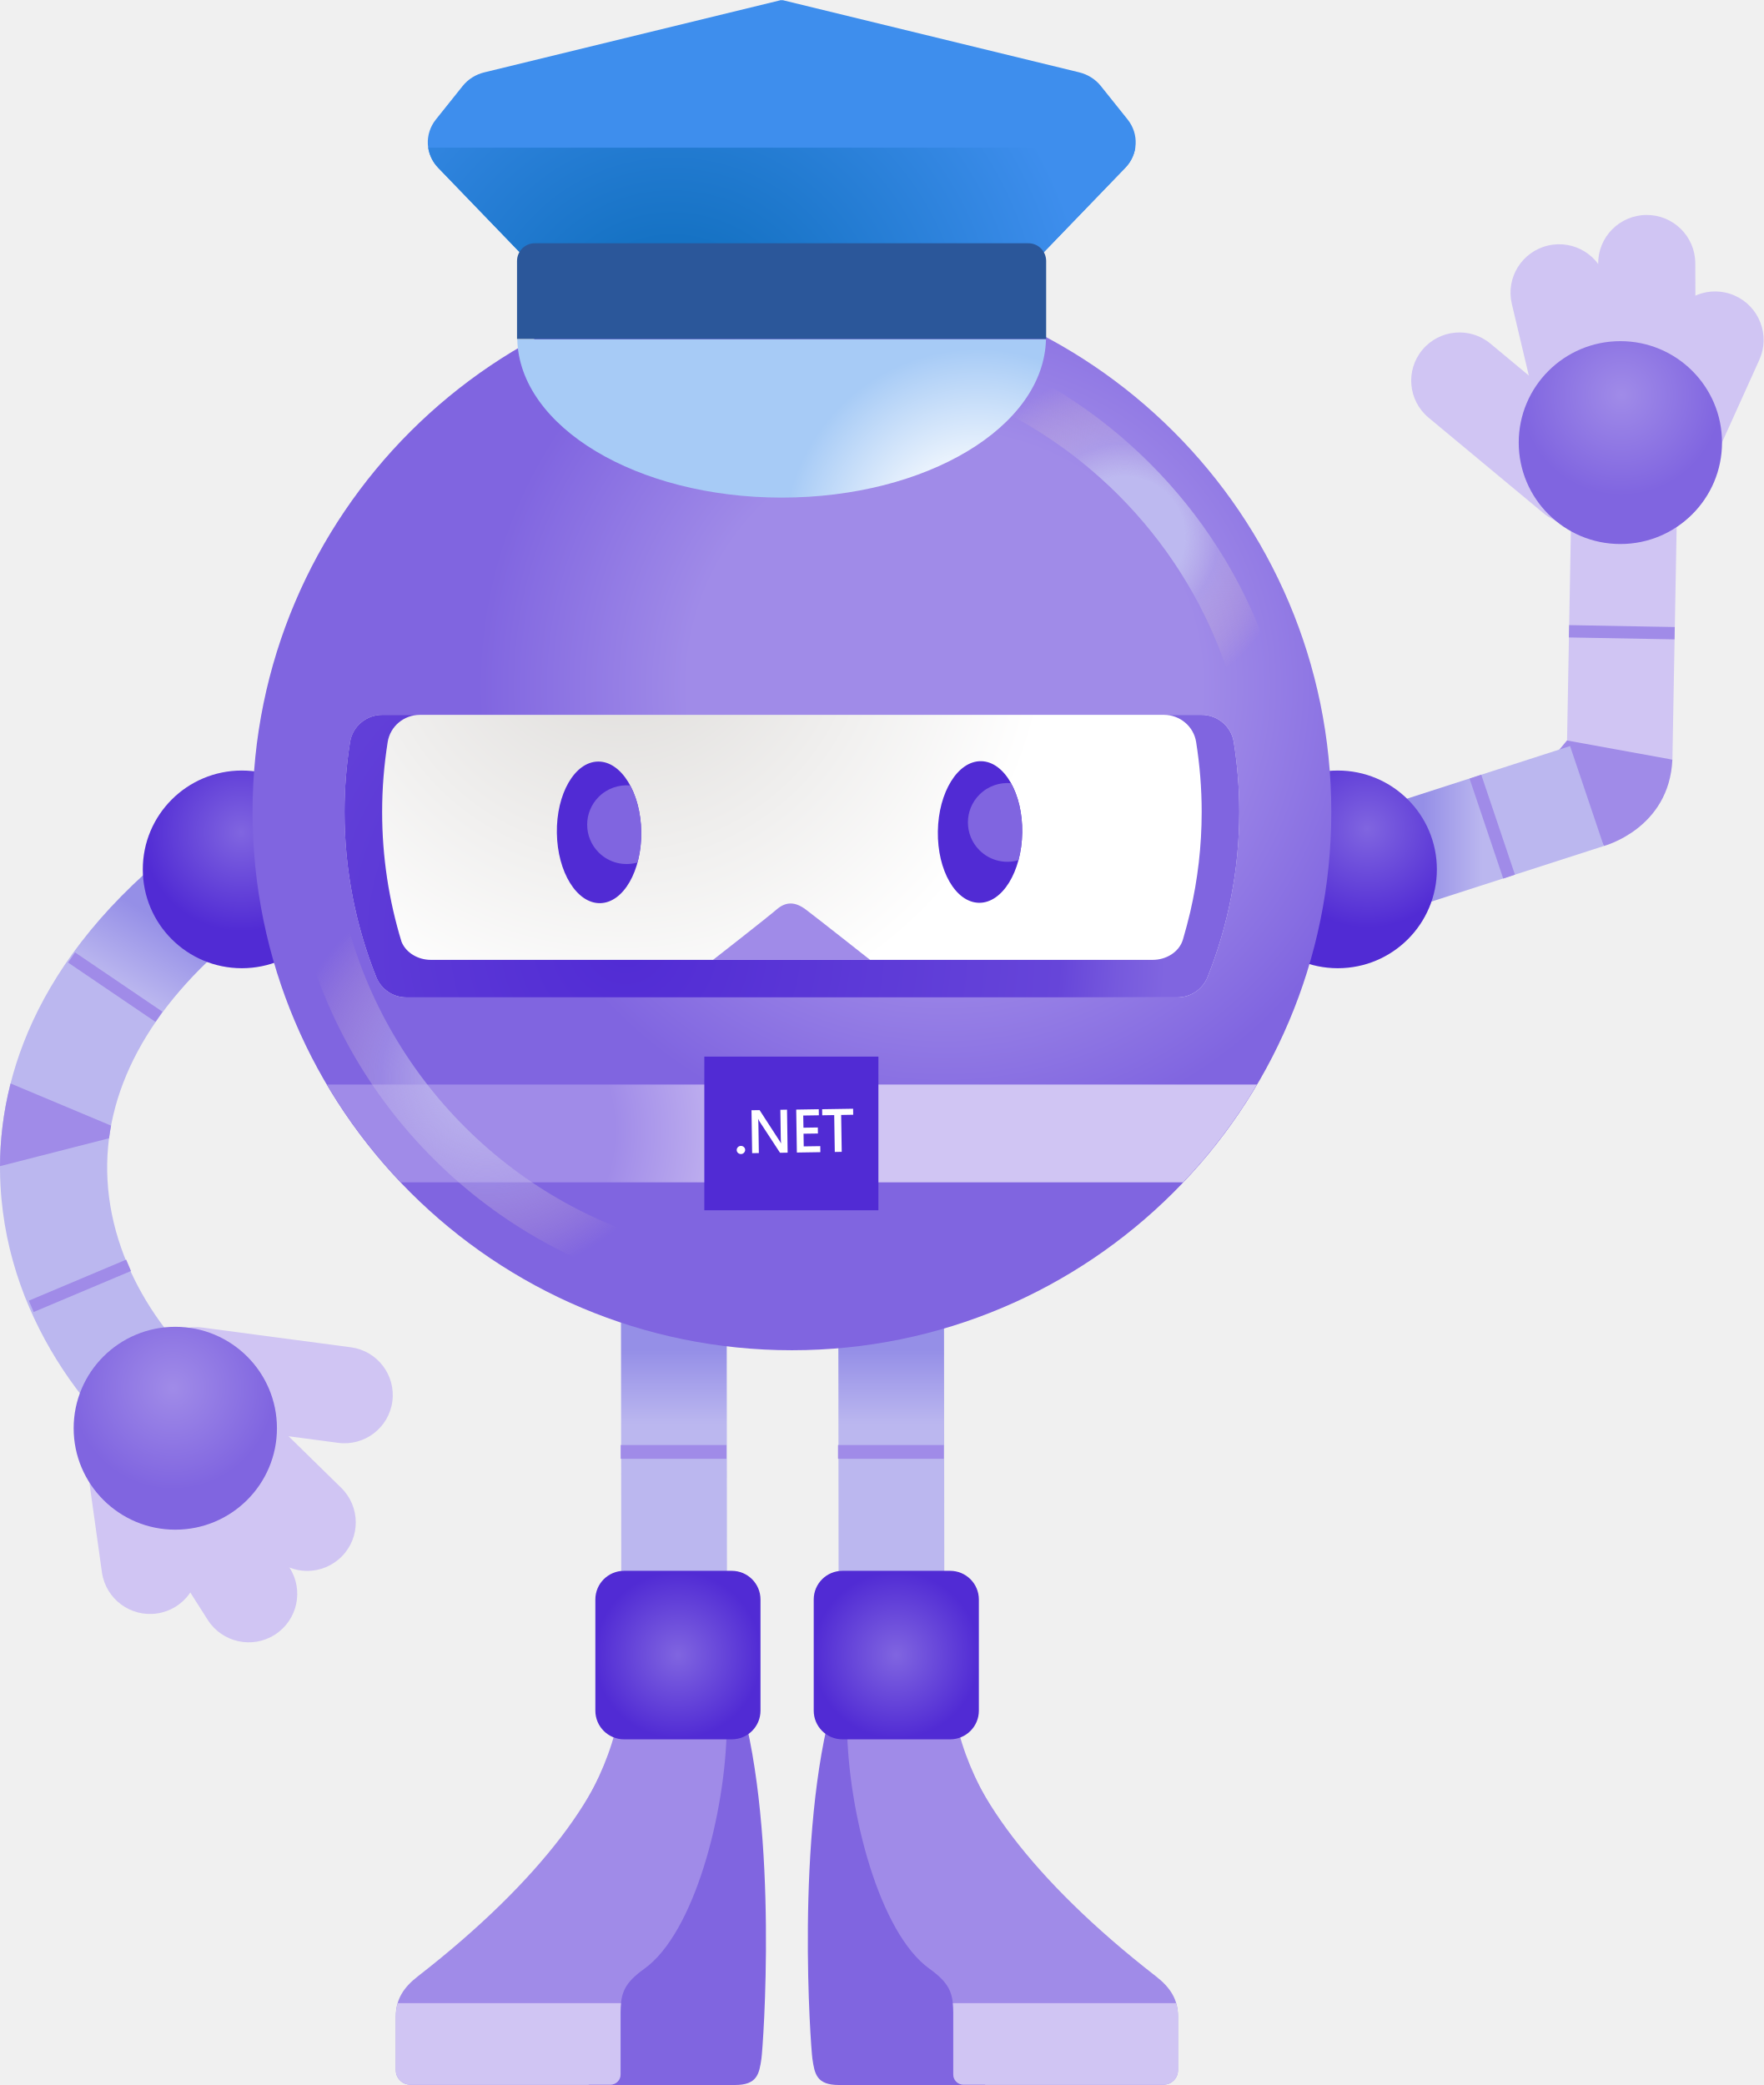
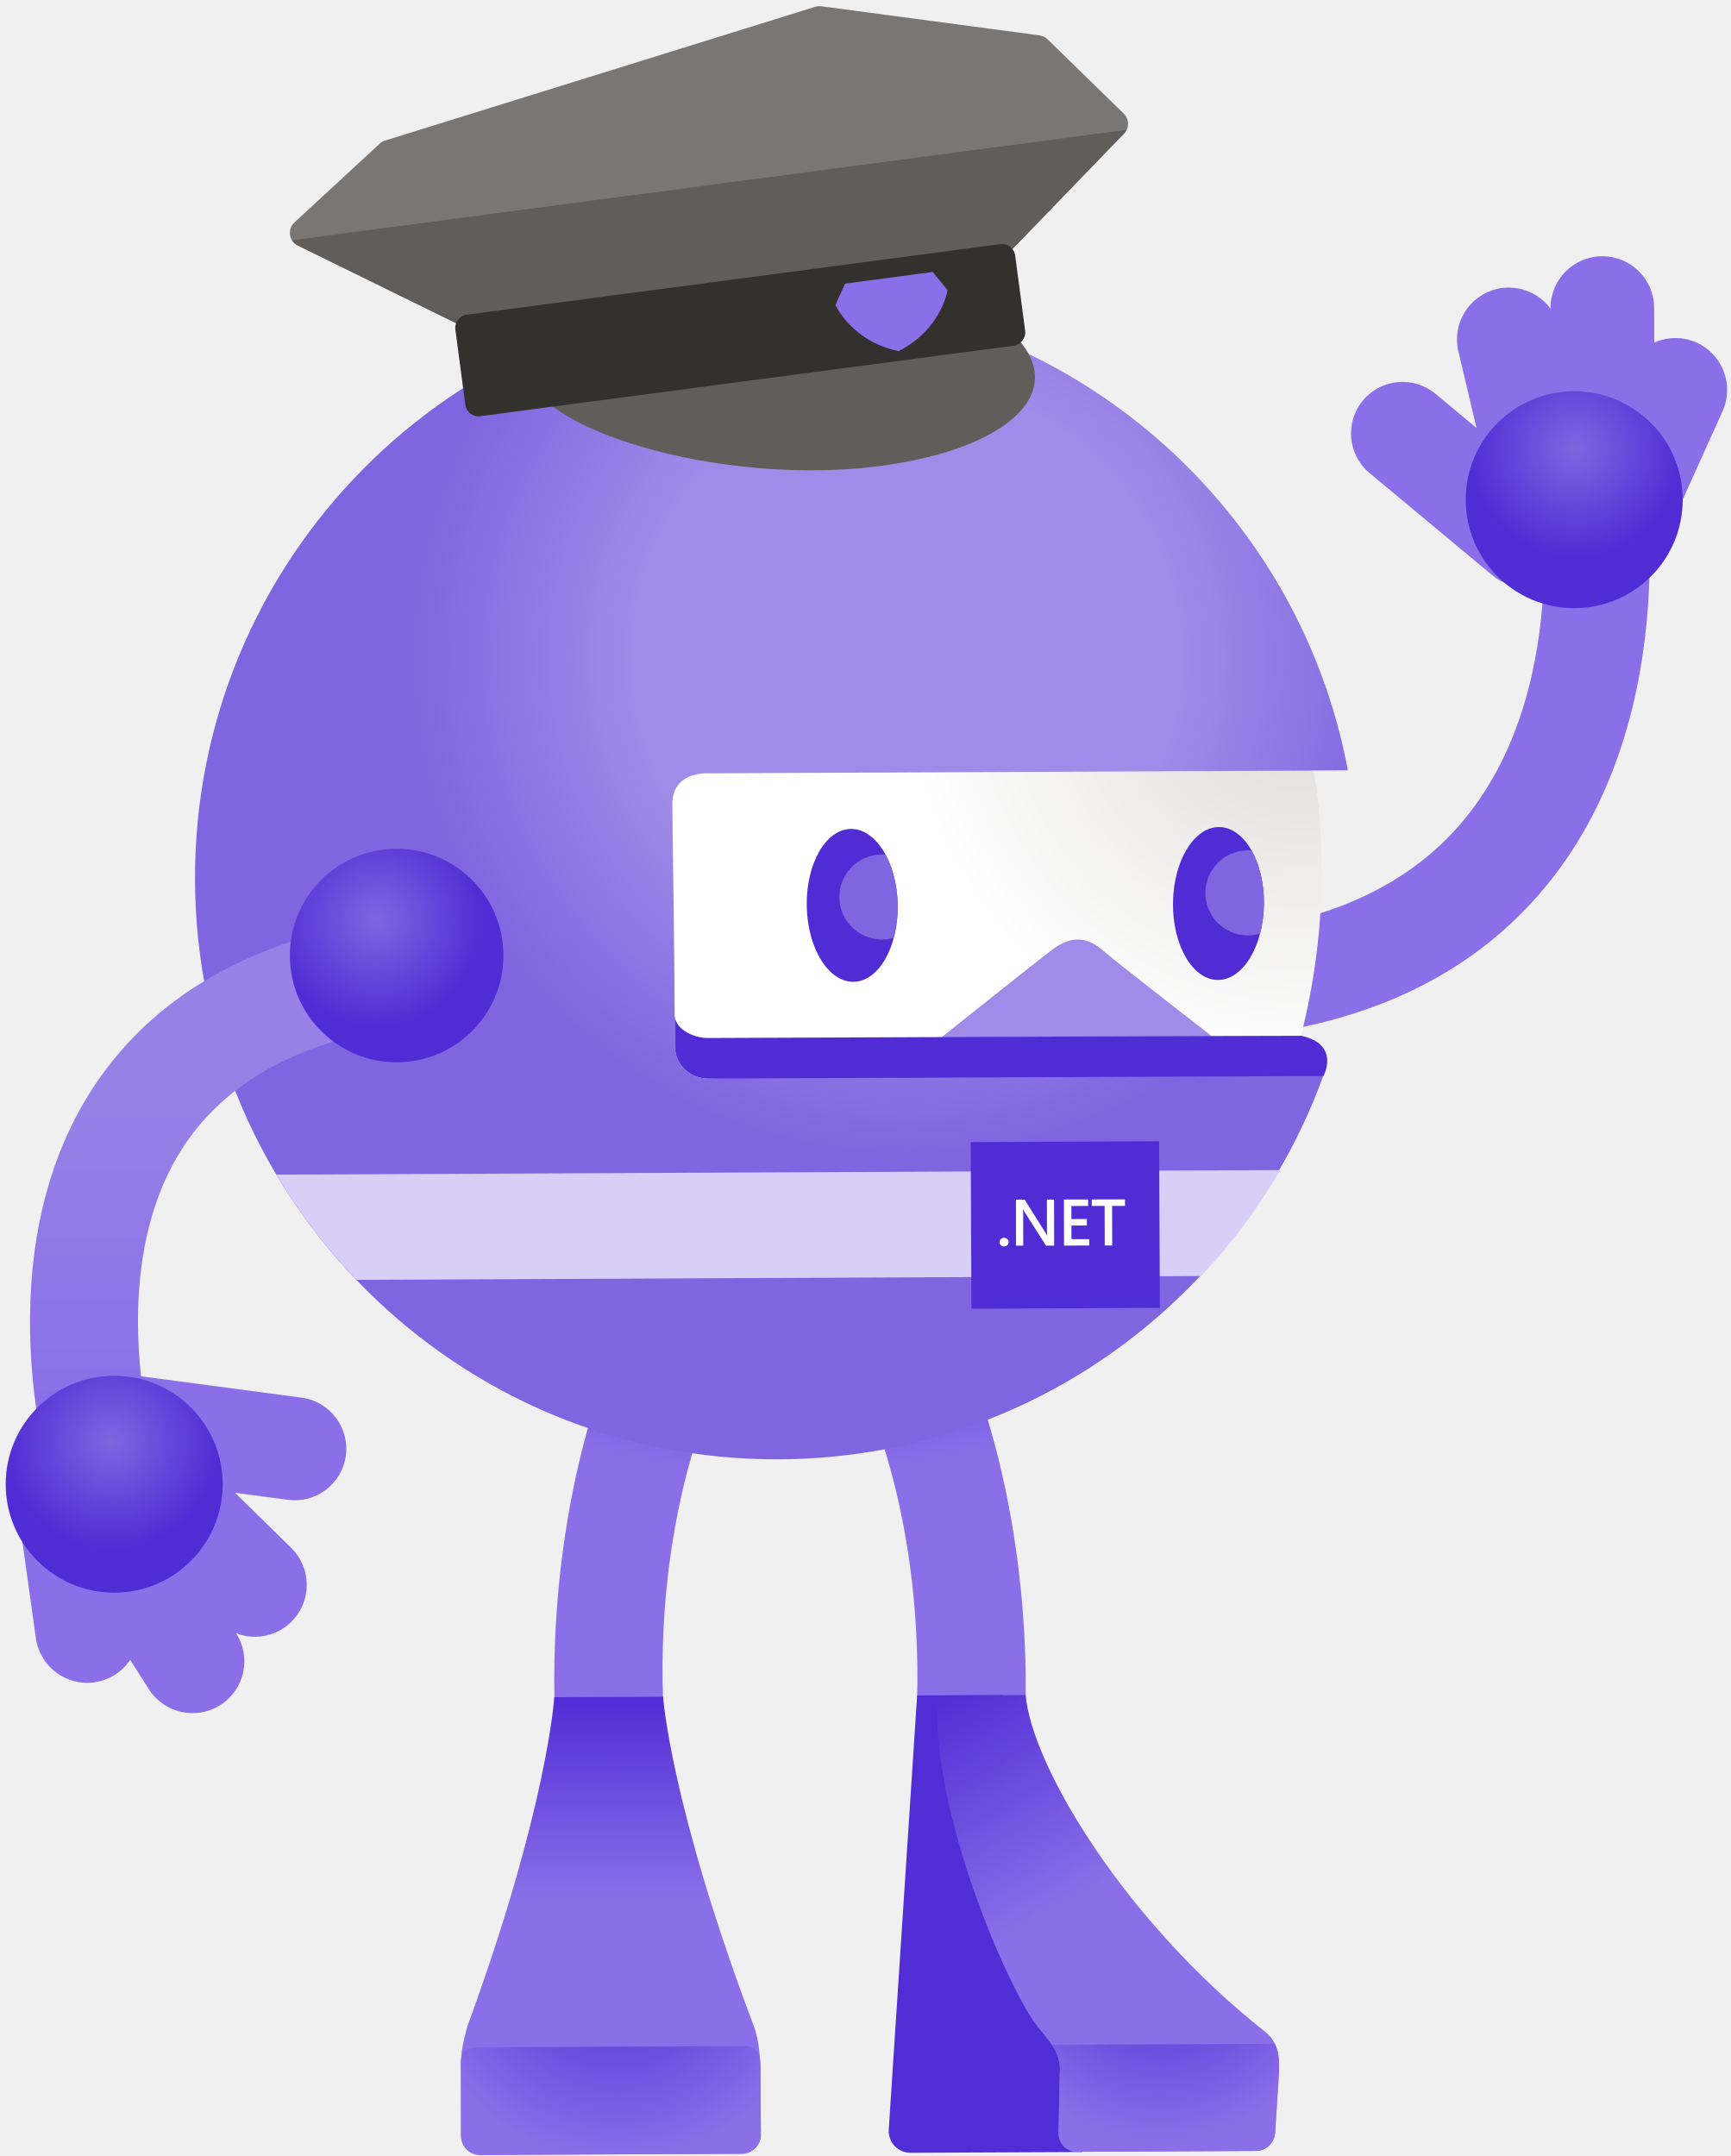
- <svg xmlns="http://www.w3.org/2000/svg" width="203" height="240" viewBox="0 0 203 240" fill="none">
-   <path d="M192.497 87.433L193.021 58.734L180.859 58.513L180.335 87.212L192.497 87.433Z" fill="#D0C5F3" />
-   <path d="M180.607 71.956L180.582 73.376L192.743 73.596L192.769 72.177L180.607 71.956Z" fill="#A08BE8" />
-   <path d="M179.48 86.29L184.598 97.384C184.598 97.384 192.143 95.401 192.494 87.44C184.73 86.025 180.363 85.235 180.363 85.235L179.48 86.29Z" fill="#A08BE8" />
-   <path d="M110.061 198.123C112.996 212.01 127.608 223.932 128.532 224.476C129.457 225.02 102.074 225.3 102.074 225.3C102.074 225.3 94.026 206.098 97.503 197.641C97.83 196.85 110.061 198.123 110.061 198.123Z" fill="#A08BE8" />
-   <path d="M103.222 223.421L127.242 223.539C127.242 223.539 132.824 227.283 134.308 229.98C135.442 232.044 135.366 236.677 135.266 238.741C135.238 239.318 134.764 239.768 134.185 239.768L111.018 239.725C110.274 239.725 109.676 239.12 109.681 238.377C109.705 235.816 109.264 230.364 108.301 228.807C106.854 226.478 103.222 223.421 103.222 223.421Z" fill="#D0C5F3" />
-   <path d="M95.937 195.743C91.508 211.181 93.32 235.655 93.505 236.952C93.761 238.746 94.002 240 96.559 240C99.741 240 113.399 240 113.399 240L106.229 196.737L95.937 195.743Z" fill="#8065E0" />
-   <path d="M110.061 198.123C111.132 205.696 118.701 216.345 133.047 227.486C134.726 228.788 135.589 230.165 135.589 232.101V238.301C135.589 239.219 134.845 239.962 133.925 239.962H110.895C110.246 239.962 109.719 239.437 109.719 238.788V231.632C109.719 229.403 109.269 228.258 106.978 226.615C101.24 222.507 97.617 208.649 97.498 198.791C97.379 188.932 110.061 198.123 110.061 198.123Z" fill="#A08BE8" />
-   <path d="M135.376 230.577C135.513 231.05 135.594 231.552 135.594 232.101V238.301C135.594 239.219 134.849 239.962 133.929 239.962H110.9C110.25 239.962 109.724 239.437 109.724 238.788V231.632C109.724 231.249 109.709 230.903 109.676 230.577H135.376Z" fill="#D0C5F3" />
-   <path d="M71.088 198.123C68.152 212.01 53.541 223.932 52.616 224.476C51.691 225.02 79.074 225.3 79.074 225.3C79.074 225.3 87.122 206.098 83.645 197.641C83.318 196.85 71.088 198.123 71.088 198.123Z" fill="#A08BE8" />
-   <path d="M77.926 223.421L53.906 223.539C53.906 223.539 48.324 227.283 46.84 229.98C45.706 232.044 45.782 236.677 45.882 238.741C45.91 239.318 46.384 239.768 46.963 239.768L70.13 239.725C70.874 239.725 71.472 239.12 71.467 238.377C71.444 235.816 71.885 230.364 72.847 228.807C74.294 226.478 77.926 223.421 77.926 223.421Z" fill="#D0C5F3" />
-   <path d="M85.211 195.743C89.64 211.181 87.829 235.655 87.644 236.952C87.388 238.746 87.146 240 84.589 240C81.407 240 67.749 240 67.749 240L74.924 196.737L85.211 195.743Z" fill="#8065E0" />
-   <path d="M71.088 198.123C70.016 205.696 62.447 216.345 48.101 227.486C46.422 228.788 45.559 230.165 45.559 232.101V238.301C45.559 239.219 46.304 239.962 47.224 239.962H70.253C70.903 239.962 71.429 239.437 71.429 238.788V231.632C71.429 229.403 71.88 228.258 74.17 226.615C79.909 222.507 83.532 208.649 83.65 198.791C83.769 188.932 71.088 198.123 71.088 198.123Z" fill="#A08BE8" />
-   <path d="M45.777 230.577C45.64 231.05 45.559 231.552 45.559 232.101V238.301C45.559 239.219 46.304 239.962 47.224 239.962H70.253C70.903 239.962 71.429 239.437 71.429 238.788V231.632C71.429 231.249 71.443 230.903 71.477 230.577H45.777Z" fill="#D0C5F3" />
-   <path d="M96.489 147.448L96.522 181.26L108.691 181.251L108.653 147.434L96.489 147.448Z" fill="url(#paint0_linear)" />
-   <path d="M108.628 166.333H96.455V167.918H108.628V166.333Z" fill="#A08BE8" />
-   <path d="M71.473 147.448L71.511 181.26L83.675 181.251L83.642 147.434L71.473 147.448Z" fill="url(#paint1_linear)" />
-   <path d="M83.617 166.333H71.443V167.918H83.617V166.333Z" fill="#A08BE8" />
-   <path d="M20.305 170.829C11.503 165.121 0.918 152.692 0.055 136.454C-0.471 126.595 2.521 111.9 19.779 97.895L27.561 107.441C17.09 115.942 11.835 125.748 12.371 135.796C12.95 146.677 20.154 156.048 27.03 160.511L20.305 170.829Z" fill="url(#paint2_linear)" />
-   <path d="M8.639 109.628L7.839 110.802L17.898 117.629L18.698 116.455L8.639 109.628Z" fill="#A08BE8" />
-   <path d="M161.203 104.928L184.598 97.384L180.718 85.878L157.329 93.422L161.203 104.928Z" fill="url(#paint3_linear)" />
-   <path d="M170.496 89.174L169.148 89.627L173.026 101.133L174.374 100.68L170.496 89.174Z" fill="#A08BE8" />
-   <path d="M153.985 111.45C160.282 111.45 165.386 106.356 165.386 100.072C165.386 93.788 160.282 88.694 153.985 88.694C147.689 88.694 142.584 93.788 142.584 100.072C142.584 106.356 147.689 111.45 153.985 111.45Z" fill="url(#paint4_radial)" />
-   <path d="M27.836 111.45C34.133 111.45 39.237 106.356 39.237 100.072C39.237 93.788 34.133 88.694 27.836 88.694C21.54 88.694 16.436 93.788 16.436 100.072C16.436 106.356 21.54 111.45 27.836 111.45Z" fill="url(#paint5_radial)" />
-   <path d="M91.153 155.423C125.44 155.423 153.236 127.684 153.236 93.465C153.236 59.246 125.44 31.507 91.153 31.507C56.865 31.507 29.069 59.246 29.069 93.465C29.069 127.684 56.865 155.423 91.153 155.423Z" fill="url(#paint6_radial)" />
-   <path d="M142.641 93.465C142.641 100.176 141.342 106.58 138.994 112.453C138.425 113.878 137.045 114.81 135.509 114.81H46.792C45.255 114.81 43.875 113.878 43.306 112.453C40.959 106.58 39.659 100.176 39.659 93.465C39.659 90.72 39.882 88.032 40.299 85.405C40.589 83.602 42.168 82.286 43.998 82.286H138.307C140.137 82.286 141.716 83.602 142.006 85.405C142.418 88.032 142.641 90.72 142.641 93.465Z" fill="url(#paint7_radial)" />
-   <path d="M37.62 124.839H144.681C142.276 128.914 139.421 132.686 136.177 136.094H46.123C42.884 132.686 40.025 128.914 37.62 124.839Z" fill="url(#paint8_radial)" />
-   <path d="M81.069 139.312L101.106 139.312L101.106 121.625L81.069 121.625L81.069 139.312Z" fill="#512BD4" />
-   <path d="M85.288 132.839C85.153 132.839 85.041 132.797 84.942 132.708C84.849 132.619 84.797 132.511 84.797 132.38C84.797 132.254 84.84 132.141 84.933 132.048C85.027 131.954 85.139 131.907 85.275 131.903C85.41 131.903 85.527 131.945 85.621 132.034C85.719 132.123 85.77 132.235 85.77 132.361C85.77 132.488 85.724 132.595 85.63 132.689C85.541 132.792 85.424 132.839 85.288 132.839Z" fill="white" />
-   <path d="M90.658 132.68L89.783 132.694L87.426 129.094C87.365 129.005 87.318 128.907 87.276 128.809H87.257C87.276 128.916 87.29 129.141 87.295 129.487L87.346 132.726L86.574 132.74L86.499 127.798L87.43 127.784L89.709 131.299C89.807 131.444 89.868 131.547 89.896 131.598H89.91C89.886 131.467 89.872 131.247 89.868 130.934L89.821 127.746L90.588 127.732L90.658 132.68Z" fill="white" />
-   <path d="M94.425 132.623L91.721 132.666L91.646 127.723L94.242 127.681L94.252 128.378L92.455 128.406L92.479 129.806L94.135 129.782L94.144 130.475L92.488 130.498L92.511 131.959L94.415 131.931L94.425 132.623Z" fill="white" />
-   <path d="M98.204 128.317L96.819 128.341L96.885 132.586L96.085 132.6L96.019 128.355L94.639 128.378L94.63 127.681L98.195 127.625L98.204 128.317Z" fill="white" />
-   <path d="M40.294 85.405C40.584 83.602 42.163 82.286 43.994 82.286H48.324C46.493 82.286 44.914 83.602 44.624 85.405C44.207 88.032 43.984 90.72 43.984 93.465C43.984 98.666 44.771 103.679 46.218 108.407C46.749 109.708 48.157 110.489 49.594 110.489H132.677C134.214 110.489 135.731 109.604 136.163 108.132C136.471 107.086 136.751 106.017 137.002 104.961C137.856 101.265 138.316 97.417 138.316 93.465C138.316 90.72 138.093 88.032 137.676 85.405C137.386 83.602 135.807 82.286 133.977 82.286H138.306C140.137 82.286 141.716 83.602 142.006 85.405C142.423 88.032 142.646 90.72 142.646 93.465C142.646 100.176 141.346 106.58 138.999 112.453C138.43 113.878 137.05 114.81 135.513 114.81H131.183H51.117H46.792H46.787C45.25 114.81 43.87 113.878 43.301 112.453C40.954 106.58 39.654 100.176 39.654 93.465C39.654 90.72 39.877 88.032 40.294 85.405Z" fill="url(#paint9_radial)" />
-   <path d="M100.149 110.489C100.149 110.489 93.96 105.6 92.751 104.696C91.541 103.792 90.484 103.74 89.379 104.696C88.269 105.652 82.071 110.489 82.071 110.489H100.149Z" fill="#A08BE8" />
-   <path d="M164.433 48.077L177.669 59.081C180.026 61.04 183.531 60.723 185.499 58.371C187.462 56.019 187.144 52.521 184.787 50.557L171.551 39.553C169.194 37.593 165.69 37.91 163.721 40.263C161.753 42.62 162.076 46.117 164.433 48.077Z" fill="#D0C5F3" />
-   <path d="M197.758 51.925L202.519 41.384C203.766 38.568 202.491 35.274 199.669 34.025C196.847 32.78 193.547 34.053 192.295 36.869L187.415 47.679L197.758 51.925Z" fill="#D0C5F3" />
-   <path d="M195.188 46.226L195.131 30.281C195.107 27.2 192.589 24.72 189.501 24.744C186.414 24.767 183.929 27.28 183.953 30.361L183.958 42.217L195.188 46.226Z" fill="#D0C5F3" />
-   <path d="M188.581 47.949L184.896 32.42C184.19 29.42 181.183 27.56 178.176 28.265C175.17 28.97 173.306 31.971 174.012 34.971L177.764 50.784L188.581 47.949Z" fill="#D0C5F3" />
-   <path d="M186.509 62.621C192.97 62.621 198.208 57.393 198.208 50.945C198.208 44.496 192.97 39.269 186.509 39.269C180.047 39.269 174.809 44.496 174.809 50.945C174.809 57.393 180.047 62.621 186.509 62.621Z" fill="url(#paint10_radial)" />
-   <path d="M109.363 180.815H96.967C95.141 180.815 93.661 182.292 93.661 184.114V196.912C93.661 198.734 95.141 200.211 96.967 200.211H109.363C111.189 200.211 112.669 198.734 112.669 196.912V184.114C112.669 182.292 111.189 180.815 109.363 180.815Z" fill="url(#paint11_radial)" />
-   <path d="M40.385 155.083L23.307 152.816C20.263 152.413 17.469 154.543 17.062 157.582C16.659 160.62 18.793 163.408 21.837 163.815L38.915 166.082C41.959 166.484 44.753 164.354 45.16 161.316C45.564 158.277 43.425 155.485 40.385 155.083Z" fill="#D0C5F3" />
-   <path d="M10.133 169.565L11.736 181.014C12.186 184.062 15.022 186.168 18.076 185.723C21.131 185.274 23.241 182.443 22.795 179.395L21.149 167.653L10.133 169.565Z" fill="#D0C5F3" />
-   <path d="M15.354 173.015L23.919 186.476C25.583 189.069 29.041 189.827 31.64 188.165C34.238 186.504 34.997 183.054 33.333 180.46L26.997 170.431L15.354 173.015Z" fill="#D0C5F3" />
-   <path d="M20.025 168.041L31.436 179.22C33.636 181.383 37.174 181.355 39.341 179.159C41.509 176.963 41.48 173.432 39.284 171.269L27.666 159.886L20.025 168.041Z" fill="#D0C5F3" />
-   <path d="M20.177 176.078C26.639 176.078 31.877 170.85 31.877 164.402C31.877 157.953 26.639 152.726 20.177 152.726C13.716 152.726 8.478 157.953 8.478 164.402C8.478 170.85 13.716 176.078 20.177 176.078Z" fill="url(#paint12_radial)" />
-   <path d="M14.525 144.994L3.319 149.716L3.872 151.024L15.078 146.302L14.525 144.994Z" fill="#A08BE8" />
-   <path d="M0.003 134.234L12.551 131.025C12.613 130.538 12.694 130.05 12.784 129.568L1.217 124.716C0.344 128.143 0.012 131.352 0.003 134.234Z" fill="#A08BE8" />
-   <path d="M84.229 180.815H71.832C70.006 180.815 68.526 182.292 68.526 184.114V196.912C68.526 198.734 70.006 200.211 71.832 200.211H84.229C86.054 200.211 87.534 198.734 87.534 196.912V184.114C87.534 182.292 86.054 180.815 84.229 180.815Z" fill="url(#paint13_radial)" />
-   <path d="M69.074 103.96C71.755 103.92 73.875 100.239 73.808 95.738C73.741 91.237 71.512 87.621 68.83 87.661C66.149 87.701 64.029 91.382 64.096 95.883C64.163 100.383 66.392 103.999 69.074 103.96Z" fill="#512BD4" />
-   <path d="M117.66 95.841C117.728 91.34 115.608 87.659 112.926 87.619C110.245 87.579 108.016 91.195 107.949 95.696C107.882 100.197 110.001 103.878 112.683 103.918C115.365 103.957 117.593 100.341 117.66 95.841Z" fill="#512BD4" />
-   <path d="M68.915 91.723C67.141 93.493 67.141 96.362 68.915 98.132C70.124 99.339 71.841 99.717 73.373 99.282C73.667 98.203 73.828 97.001 73.809 95.727C73.781 93.683 73.302 91.828 72.538 90.412C71.244 90.299 69.906 90.734 68.915 91.723Z" fill="#8065E0" />
-   <path d="M112.74 91.463C110.966 93.233 110.966 96.101 112.74 97.871C113.954 99.083 115.685 99.466 117.226 99.017C117.487 98.046 117.639 96.972 117.658 95.846C117.691 93.64 117.198 91.633 116.368 90.152C115.073 90.034 113.736 90.469 112.74 91.463Z" fill="#8065E0" />
-   <path d="M144.695 82.286C143.552 82.286 142.508 81.524 142.205 80.369C138.231 65.257 127.541 52.862 113.646 46.463C109.895 44.735 111.63 39.884 115.737 41.768C131.041 48.796 142.812 62.431 147.189 79.063C147.549 80.435 146.729 81.841 145.354 82.201C145.131 82.258 144.908 82.286 144.695 82.286Z" fill="url(#paint14_radial)" />
-   <path d="M61.697 30.996L50.439 19.32C48.945 17.772 48.836 15.429 50.168 13.758L53.251 9.901C53.872 9.125 54.749 8.571 55.745 8.33L89.948 0C89.948 0 89.957 0.033 89.981 0.095C90 0.033 90.014 0 90.014 0L124.212 8.325C125.208 8.567 126.085 9.12 126.706 9.896L129.789 13.749C131.126 15.42 131.013 17.767 129.519 19.31L118.402 30.835C117.544 31.724 116.335 32.231 115.064 32.236L65.064 32.397C63.784 32.401 62.565 31.89 61.697 30.996Z" fill="#3E8EED" />
-   <path d="M120.394 39.051C120.162 49.142 106.632 57.277 89.967 57.277C73.302 57.277 59.772 49.142 59.54 39.051H120.394Z" fill="url(#paint15_radial)" />
-   <path d="M36.724 99.902C37.862 99.996 38.834 100.848 39.043 102.022C42.453 121.569 57.026 137.656 76.162 142.999C77.532 143.383 78.329 144.798 77.945 146.166C77.561 147.534 76.143 148.329 74.772 147.945C53.735 142.072 37.72 124.39 33.968 102.902C33.726 101.506 34.661 100.176 36.064 99.93C36.287 99.892 36.51 99.883 36.724 99.902Z" fill="url(#paint16_radial)" />
-   <path d="M49.291 17.005C49.419 17.848 49.803 18.657 50.443 19.32L61.702 30.996C62.57 31.895 63.789 32.401 65.069 32.397L115.069 32.24C116.34 32.236 117.549 31.729 118.407 30.84L129.524 19.315C130.164 18.652 130.548 17.843 130.676 17H49.291V17.005Z" fill="url(#paint17_radial)" />
-   <path d="M61.56 28H118.365C119.498 28 120.414 28.913 120.414 30.044V39.023H59.511V30.044C59.511 28.918 60.426 28 61.56 28Z" fill="#2B579A" />
+ <svg xmlns="http://www.w3.org/2000/svg" width="187" height="233" viewBox="0 0 187 233" fill="none">
+   <path d="M126.894 112.478L126.704 101.074C141.068 100.831 151.722 96.569 158.36 88.401C170.391 73.599 166.167 50.596 166.119 50.363L177.319 48.22C177.538 49.375 182.551 76.716 167.207 95.59C158.346 106.495 144.779 112.178 126.894 112.478Z" fill="#8A6FE8" />
+   <path d="M147.991 51.119L161.254 62.166C163.615 64.134 167.127 63.815 169.099 61.454C171.066 59.092 170.748 55.581 168.386 53.609L155.124 42.561C152.762 40.594 149.251 40.912 147.279 43.274C145.312 45.64 145.63 49.151 147.991 51.119Z" fill="#8A6FE8" />
+   <path d="M181.387 54.982L186.157 44.4C187.407 41.572 186.129 38.265 183.302 37.011C180.474 35.761 177.167 37.039 175.913 39.867L171.023 50.719L181.387 54.982Z" fill="#8A6FE8" />
+   <path d="M178.806 49.261L178.749 33.252C178.726 30.159 176.202 27.669 173.109 27.693C170.016 27.716 167.526 30.24 167.55 33.333L167.554 45.236L178.806 49.261Z" fill="#8A6FE8" />
+   <path d="M172.187 50.99L168.495 35.4C167.787 32.387 164.775 30.52 161.762 31.228C158.749 31.936 156.882 34.949 157.59 37.961L161.349 53.837L172.187 50.99Z" fill="#8A6FE8" />
+   <path d="M170.111 65.726C176.585 65.726 181.833 60.477 181.833 54.003C181.833 47.529 176.585 42.281 170.111 42.281C163.637 42.281 158.388 47.529 158.388 54.003C158.388 60.477 163.637 65.726 170.111 65.726Z" fill="url(#paint0_radial)" />
+   <path d="M110.838 183.25C110.947 173.371 109.541 153.319 99.343 136.526L89.374 142.58C98.626 157.809 99.32 175.586 99.106 183.34C99.087 183.982 105.064 184.562 110.838 183.25Z" fill="url(#paint1_linear)" />
+   <path d="M99.106 183.231L108.338 183.188L116.958 232.568L98.426 232.654C97.015 232.659 95.946 231.523 96.041 230.112L99.106 183.231Z" fill="#522CD5" />
+   <path d="M136.72 219.582C138.322 220.846 138.293 222.675 138.17 224.604L137.785 230.52C137.714 231.58 136.792 232.449 135.732 232.454L116.416 232.545C115.214 232.549 114.307 231.58 114.387 230.382L114.516 224.253C114.663 222.024 113.912 221.207 112.187 219.107C109.232 215.519 100.493 195.966 101.325 183.226L110.833 183.184C111.47 190.744 121.448 207.536 136.72 219.582Z" fill="url(#paint2_linear)" />
+   <path d="M138.165 224.604C138.255 223.255 138.279 221.962 137.752 220.87L113.665 220.979C114.33 221.958 114.611 222.813 114.52 224.243L114.392 230.373C114.311 231.575 115.224 232.545 116.421 232.535L135.732 232.449C136.792 232.445 137.714 231.575 137.785 230.516L138.165 224.604Z" fill="url(#paint3_radial)" />
+   <path d="M59.909 183.469C59.709 173.59 60.935 153.523 70.98 136.64L81.006 142.604C71.893 157.919 71.36 175.7 71.645 183.45C71.669 184.096 65.692 184.733 59.909 183.469Z" fill="url(#paint4_linear)" />
+   <path d="M49.806 223.283C49.792 221.967 49.987 220.808 50.543 218.879C59.167 195.305 59.894 183.421 59.894 183.421L71.65 183.369C71.65 183.369 72.458 195.03 81.291 218.522C81.99 220.195 82.071 221.725 82.161 223.141L82.213 230.682C82.218 231.817 81.291 232.754 80.156 232.758L79.586 232.763L52.463 232.887L51.892 232.891C50.752 232.896 49.821 231.974 49.816 230.834L49.806 223.283Z" fill="url(#paint5_linear)" />
+   <path d="M49.806 223.283C49.806 223.07 49.811 222.86 49.821 222.656C49.883 222 50.182 221.264 51.617 221.254L80.621 221.121C81.667 221.159 82.014 221.962 82.123 222.466C82.137 222.689 82.156 222.918 82.171 223.136L82.223 230.677C82.228 231.39 81.866 232.017 81.315 232.392C80.987 232.616 80.588 232.749 80.165 232.754L79.595 232.758L52.472 232.882L51.907 232.887C51.337 232.891 50.819 232.659 50.443 232.288C50.068 231.917 49.835 231.399 49.83 230.829L49.806 223.283Z" fill="url(#paint6_radial)" />
+   <path d="M140.455 111.936C144.532 95.98 141.8 83.269 141.8 83.269L145.549 83.25L145.639 83.179C140.137 53.956 114.416 31.912 83.615 32.055C48.918 32.212 20.916 60.47 21.073 95.167C21.23 129.864 49.488 157.866 84.185 157.71C111.565 157.586 134.772 139.962 143.264 115.486C143.515 114.445 143.482 112.582 140.455 111.936Z" fill="url(#paint7_radial)" />
+   <path d="M138.35 126.448L29.863 126.942C32.315 131.062 35.223 134.873 38.516 138.313L129.797 137.9C133.066 134.426 135.936 130.591 138.35 126.448Z" fill="#D8CFF7" />
+   <path d="M104.975 141.436L125.336 141.343L125.254 123.334L104.893 123.427L104.975 141.436Z" fill="#512BD4" />
+   <path d="M108.5 134.702C108.362 134.702 108.248 134.659 108.153 134.569C108.058 134.478 108.01 134.364 108.01 134.241C108.01 134.112 108.058 133.998 108.153 133.908C108.248 133.813 108.362 133.77 108.5 133.77C108.638 133.77 108.752 133.818 108.847 133.908C108.942 133.998 108.994 134.112 108.994 134.241C108.994 134.369 108.947 134.478 108.852 134.569C108.752 134.654 108.638 134.702 108.5 134.702Z" fill="white" />
+   <path d="M113.912 134.616H113.033L110.705 130.962C110.648 130.872 110.595 130.772 110.557 130.672H110.538C110.557 130.777 110.567 131.005 110.567 131.356L110.572 134.621H109.792L109.783 129.641H110.719L112.966 133.21C113.062 133.357 113.123 133.461 113.152 133.514H113.166C113.142 133.381 113.133 133.157 113.133 132.844L113.128 129.636H113.903L113.912 134.616Z" fill="white" />
+   <path d="M117.704 134.607L114.977 134.611L114.967 129.632L117.585 129.627V130.33L115.775 130.335L115.78 131.746L117.447 131.741V132.44L115.78 132.445L115.784 133.918L117.704 133.913V134.607Z" fill="white" />
+   <path d="M121.572 130.321L120.175 130.325L120.184 134.602H119.377L119.367 130.325L117.975 130.33V129.627L121.567 129.617L121.572 130.321Z" fill="white" />
+   <path d="M140.588 111.931C144.618 96.17 142 83.583 141.933 83.278L76.749 83.573C76.749 83.573 72.639 83.174 72.658 86.928C72.677 90.677 72.876 101.278 72.928 113.001C72.938 115.41 74.919 116.564 76.473 116.555C76.478 116.555 138.963 114.54 140.588 111.931Z" fill="url(#paint8_radial)" />
+   <path d="M101.7 112.136C101.7 112.136 111.688 104.157 113.636 102.68C115.585 101.202 117.295 101.116 119.096 102.656C120.897 104.196 130.971 112.003 130.971 112.003L101.7 112.136Z" fill="#A08BE8" />
+   <path d="M143.016 116.284C143.016 116.284 144.879 112.853 140.588 111.936C140.593 111.917 76.502 112.178 76.502 112.178C75.01 112.183 73.085 111.304 72.914 109.86C72.919 110.895 72.928 111.946 72.933 113.005C72.943 115.191 74.573 116.341 76.036 116.531C76.183 116.545 76.331 116.564 76.478 116.564L80.859 116.545L143.016 116.284Z" fill="#512BD4" />
+   <path d="M92.25 106.105C94.963 106.052 97.091 102.311 97.002 97.748C96.913 93.185 94.641 89.529 91.928 89.582C89.215 89.635 87.088 93.377 87.177 97.939C87.266 102.502 89.537 106.158 92.25 106.105Z" fill="#512BD4" />
+   <path d="M136.58 97.693C136.627 93.13 134.466 89.408 131.753 89.38C129.039 89.352 126.801 93.028 126.754 97.591C126.707 102.154 128.868 105.876 131.581 105.905C134.294 105.933 136.532 102.257 136.58 97.693Z" fill="#512BD4" />
+   <path d="M92.03 93.708C93.028 92.701 94.378 92.254 95.694 92.364C96.473 93.799 96.963 95.68 97.005 97.747C97.029 99.04 96.872 100.256 96.582 101.354C95.034 101.801 93.294 101.421 92.064 100.204C90.258 98.422 90.244 95.509 92.03 93.708Z" fill="#8065E0" />
+   <path d="M131.584 93.262C132.586 92.254 133.936 91.803 135.252 91.917C136.098 93.414 136.606 95.448 136.583 97.681C136.568 98.821 136.421 99.909 136.16 100.898C134.601 101.359 132.848 100.983 131.612 99.757C129.811 97.971 129.797 95.063 131.584 93.262Z" fill="#8065E0" />
+   <path d="M5.782 161.069C5.463 160.047 -1.926 135.818 10.082 117.51C17.02 106.933 28.723 100.698 44.865 98.973L46.1 110.572C33.622 111.903 24.798 116.374 19.866 123.858C10.871 137.505 16.853 157.391 16.915 157.591L5.782 161.069Z" fill="url(#paint9_linear)" />
+   <path d="M42.859 114.801C49.231 114.801 54.397 109.636 54.397 103.264C54.397 96.892 49.231 91.727 42.859 91.727C36.488 91.727 31.322 96.892 31.322 103.264C31.322 109.636 36.488 114.801 42.859 114.801Z" fill="url(#paint10_radial)" />
+   <path d="M32.586 151.043L15.475 148.767C12.425 148.363 9.626 150.501 9.217 153.552C8.813 156.602 10.952 159.401 14.002 159.81L31.113 162.086C34.164 162.49 36.962 160.351 37.371 157.301C37.775 154.25 35.632 151.447 32.586 151.043Z" fill="#8A6FE8" />
+   <path d="M2.275 165.583L3.881 177.078C4.332 180.138 7.174 182.252 10.234 181.805C13.294 181.354 15.409 178.513 14.962 175.452L13.313 163.663L2.275 165.583Z" fill="#8A6FE8" />
+   <path d="M7.507 169.047L16.088 182.561C17.756 185.165 21.22 185.925 23.824 184.257C26.428 182.59 27.188 179.126 25.52 176.522L19.172 166.453L7.507 169.047Z" fill="#8A6FE8" />
+   <path d="M12.182 164.053L23.615 175.277C25.82 177.448 29.364 177.42 31.536 175.215C33.708 173.01 33.679 169.465 31.479 167.294L19.837 155.866L12.182 164.053Z" fill="#8A6FE8" />
+   <path d="M12.339 172.121C18.813 172.121 24.062 166.873 24.062 160.399C24.062 153.925 18.813 148.676 12.339 148.676C5.865 148.676 0.617 153.925 0.617 160.399C0.617 166.873 5.865 172.121 12.339 172.121Z" fill="url(#paint11_radial)" />
+   <path d="M109.464 36.08C115.765 42.247 109.018 48.52 95.152 50.354C81.287 52.188 64.561 48.458 58.716 43.102L109.464 36.08Z" fill="#605D5A" />
+   <path d="M109.593 26.719L121.467 14.426C122.052 13.822 122.038 12.863 121.434 12.278L113.195 4.243C112.962 4.015 112.658 3.868 112.334 3.825L88.747 0.679C88.528 0.651 88.305 0.67 88.091 0.736L41.61 15.191C41.396 15.257 41.196 15.371 41.03 15.528L31.812 24.043C31.028 24.77 31.213 26.058 32.173 26.529L50.914 35.728C51.194 35.866 51.508 35.913 51.816 35.866L108.728 27.165C109.056 27.118 109.36 26.961 109.593 26.719Z" fill="#797673" />
+   <path d="M31.555 25.963C31.698 26.196 31.902 26.395 32.173 26.529L50.914 35.728C51.194 35.866 51.508 35.913 51.816 35.866L108.728 27.165C109.056 27.113 109.36 26.956 109.593 26.719L121.467 14.426C121.581 14.307 121.667 14.174 121.733 14.036L31.555 25.963Z" fill="#605D5A" />
+   <path d="M50.453 34.008L108.082 26.386C108.875 26.281 109.597 26.837 109.702 27.631L110.776 35.737C110.88 36.531 110.325 37.253 109.531 37.358L51.902 44.979C51.108 45.084 50.386 44.528 50.282 43.734L49.208 35.628C49.103 34.834 49.659 34.112 50.453 34.008Z" fill="#33312D" />
+   <path d="M100.788 29.394L99.134 29.612L96.055 30.021L91.313 30.648L90.282 32.958C90.282 32.958 92.002 36.878 97.096 37.942L97.105 37.914L97.11 37.942C101.748 35.59 102.394 31.356 102.394 31.356L100.788 29.394Z" fill="#8A6FE8" />
  <defs>
-     <linearGradient id="paint0_linear" x1="102.588" y1="147.435" x2="102.588" y2="181.262" gradientUnits="userSpaceOnUse">
-       <stop offset="0.237" stop-color="#958FE7" />
-       <stop offset="0.488" stop-color="#BBB7EF" />
-     </linearGradient>
-     <linearGradient id="paint1_linear" x1="77.575" y1="147.435" x2="77.575" y2="181.262" gradientUnits="userSpaceOnUse">
-       <stop offset="0.237" stop-color="#958FE7" />
-       <stop offset="0.488" stop-color="#BBB7EF" />
-     </linearGradient>
-     <linearGradient id="paint2_linear" x1="34.26" y1="106.241" x2="2.843" y2="160.767" gradientUnits="userSpaceOnUse">
-       <stop offset="0.12" stop-color="#958FE7" />
-       <stop offset="0.262" stop-color="#BBB7EF" />
-     </linearGradient>
-     <linearGradient id="paint3_linear" x1="157.327" y1="95.404" x2="184.599" y2="95.404" gradientUnits="userSpaceOnUse">
-       <stop offset="0.237" stop-color="#958FE7" />
-       <stop offset="0.488" stop-color="#BBB7EF" />
-     </linearGradient>
-     <radialGradient id="paint4_radial" cx="0" cy="0" r="1" gradientUnits="userSpaceOnUse" gradientTransform="translate(157.386 95.3915) scale(11.4009 11.378)">
+     <radialGradient id="paint0_radial" cx="0" cy="0" r="1" gradientUnits="userSpaceOnUse" gradientTransform="translate(170.212 48.4981) scale(11.7232)">
      <stop stop-color="#8065E0" />
      <stop offset="1" stop-color="#512BD4" />
    </radialGradient>
-     <radialGradient id="paint5_radial" cx="0" cy="0" r="1" gradientUnits="userSpaceOnUse" gradientTransform="translate(27.7706 95.8016) scale(11.4009 11.378)">
+     <linearGradient id="paint1_linear" x1="95.82" y1="137.301" x2="105.703" y2="184.372" gradientUnits="userSpaceOnUse">
+       <stop stop-color="#522CD5" />
+       <stop offset="0.44" stop-color="#8A6FE8" />
+     </linearGradient>
+     <linearGradient id="paint2_linear" x1="103.471" y1="181.991" x2="132.831" y2="234.336" gradientUnits="userSpaceOnUse">
+       <stop stop-color="#522CD5" />
+       <stop offset="0.44" stop-color="#8A6FE8" />
+     </linearGradient>
+     <radialGradient id="paint3_radial" cx="0" cy="0" r="1" gradientUnits="userSpaceOnUse" gradientTransform="translate(125.351 211.031) rotate(-0.260742) scale(20.3479)">
+       <stop offset="0.034" stop-color="#522CD5" />
+       <stop offset="0.996" stop-color="#8A6FE8" />
+     </radialGradient>
+     <linearGradient id="paint4_linear" x1="74.341" y1="137.305" x2="64.886" y2="184.462" gradientUnits="userSpaceOnUse">
+       <stop stop-color="#522CD5" />
+       <stop offset="0.44" stop-color="#8A6FE8" />
+     </linearGradient>
+     <linearGradient id="paint5_linear" x1="65.763" y1="183.393" x2="65.988" y2="232.818" gradientUnits="userSpaceOnUse">
+       <stop stop-color="#522CD5" />
+       <stop offset="0.44" stop-color="#8A6FE8" />
+     </linearGradient>
+     <radialGradient id="paint6_radial" cx="0" cy="0" r="1" gradientUnits="userSpaceOnUse" gradientTransform="translate(66.6028 211.239) rotate(179.739) scale(22.308)">
+       <stop offset="0.034" stop-color="#522CD5" />
+       <stop offset="0.996" stop-color="#8A6FE8" />
+     </radialGradient>
+     <radialGradient id="paint7_radial" cx="0" cy="0" r="1" gradientUnits="userSpaceOnUse" gradientTransform="translate(97.9413 70.9054) rotate(179.739) scale(62.5696)">
+       <stop offset="0.474" stop-color="#A08BE8" />
+       <stop offset="0.862" stop-color="#8065E0" />
+     </radialGradient>
+     <radialGradient id="paint8_radial" cx="0" cy="0" r="1" gradientUnits="userSpaceOnUse" gradientTransform="translate(140.403 73.0407) rotate(179.739) scale(64.8421)">
+       <stop offset="0.093" stop-color="#E1DFDD" />
+       <stop offset="0.657" stop-color="white" />
+     </radialGradient>
+     <linearGradient id="paint9_linear" x1="24.672" y1="98.977" x2="24.672" y2="161.071" gradientUnits="userSpaceOnUse">
+       <stop offset="0.334" stop-color="#9780E6" />
+       <stop offset="0.849" stop-color="#8A6FE8" />
+     </linearGradient>
+     <radialGradient id="paint10_radial" cx="0" cy="0" r="1" gradientUnits="userSpaceOnUse" gradientTransform="translate(40.7283 99.382) rotate(-0.260742) scale(11.5397)">
      <stop stop-color="#8065E0" />
      <stop offset="1" stop-color="#512BD4" />
    </radialGradient>
-     <radialGradient id="paint6_radial" cx="0" cy="0" r="1" gradientUnits="userSpaceOnUse" gradientTransform="translate(108.655 78.9306) scale(62.0847 61.9597)">
-       <stop offset="0.474" stop-color="#A08BE8" />
-       <stop offset="0.862" stop-color="#8065E0" />
-     </radialGradient>
-     <radialGradient id="paint7_radial" cx="0" cy="0" r="1" gradientUnits="userSpaceOnUse" gradientTransform="translate(71.346 70.4095) scale(75.3556 75.2039)">
-       <stop offset="0.093" stop-color="#E1DFDD" />
-       <stop offset="0.657" stop-color="white" />
-     </radialGradient>
-     <radialGradient id="paint8_radial" cx="0" cy="0" r="1" gradientUnits="userSpaceOnUse" gradientTransform="translate(53.2095 130.119) scale(38.0604 37.9838)">
-       <stop offset="0.461" stop-color="#A08BE8" />
-       <stop offset="0.527" stop-color="#A793EA" />
-       <stop offset="0.835" stop-color="#C5B7F0" />
-       <stop offset="1" stop-color="#D0C5F3" />
-     </radialGradient>
-     <radialGradient id="paint9_radial" cx="0" cy="0" r="1" gradientUnits="userSpaceOnUse" gradientTransform="translate(72.0552 108.441) scale(64.7796 64.6492)">
-       <stop stop-color="#512BD4" />
-       <stop offset="0.771" stop-color="#6645D9" />
-       <stop offset="0.874" stop-color="#7659DD" />
-       <stop offset="0.958" stop-color="#8065E0" />
-     </radialGradient>
-     <radialGradient id="paint10_radial" cx="0" cy="0" r="1" gradientUnits="userSpaceOnUse" gradientTransform="translate(186.609 45.4655) scale(11.7003 11.6767)">
-       <stop stop-color="#A08BE8" />
-       <stop offset="0.991" stop-color="#8065E0" />
-     </radialGradient>
-     <radialGradient id="paint11_radial" cx="0" cy="0" r="1" gradientUnits="userSpaceOnUse" gradientTransform="translate(103.168 190.512) scale(9.61031 9.59096)">
+     <radialGradient id="paint11_radial" cx="0" cy="0" r="1" gradientUnits="userSpaceOnUse" gradientTransform="translate(12.073 155.753) scale(11.7253)">
      <stop stop-color="#8065E0" />
      <stop offset="1" stop-color="#512BD4" />
    </radialGradient>
-     <radialGradient id="paint12_radial" cx="0" cy="0" r="1" gradientUnits="userSpaceOnUse" gradientTransform="translate(19.9125 159.773) scale(11.7024 11.6788)">
-       <stop stop-color="#A08BE8" />
-       <stop offset="1" stop-color="#8065E0" />
-     </radialGradient>
-     <radialGradient id="paint13_radial" cx="0" cy="0" r="1" gradientUnits="userSpaceOnUse" gradientTransform="translate(78.0331 190.512) scale(9.61031 9.59096)">
-       <stop stop-color="#8065E0" />
-       <stop offset="1" stop-color="#512BD4" />
-     </radialGradient>
-     <radialGradient id="paint14_radial" cx="0" cy="0" r="1" gradientUnits="userSpaceOnUse" gradientTransform="translate(129.421 61.8145) scale(19.227 19.1883)">
-       <stop offset="0.361" stop-color="#BDB9F0" />
-       <stop offset="0.561" stop-color="#C3BCEB" stop-opacity="0.386" />
-       <stop offset="0.634" stop-color="#CEC3E2" stop-opacity="0.322" />
-       <stop offset="0.869" stop-color="#EDD6C9" stop-opacity="0.115" />
-       <stop offset="1" stop-color="#F9DDBF" stop-opacity="0" />
-     </radialGradient>
-     <radialGradient id="paint15_radial" cx="0" cy="0" r="1" gradientUnits="userSpaceOnUse" gradientTransform="translate(112.518 62.4995) scale(33.7325 33.6645)">
-       <stop offset="0.182" stop-color="white" />
-       <stop offset="0.663" stop-color="#A7CBF6" />
-     </radialGradient>
-     <radialGradient id="paint16_radial" cx="0" cy="0" r="1" gradientUnits="userSpaceOnUse" gradientTransform="translate(55.9946 123.97) rotate(-175.179) scale(23.1124 23.0665)">
-       <stop stop-color="#BDB9F0" />
-       <stop offset="0.527" stop-color="#C3BCEB" stop-opacity="0.386" />
-       <stop offset="0.605" stop-color="#CEC3E2" stop-opacity="0.322" />
-       <stop offset="0.859" stop-color="#EDD6C9" stop-opacity="0.115" />
-       <stop offset="1" stop-color="#F9DDBF" stop-opacity="0" />
-     </radialGradient>
-     <radialGradient id="paint17_radial" cx="0" cy="0" r="1" gradientUnits="userSpaceOnUse" gradientTransform="translate(77.309 40.6808) scale(105.635 105.422)">
-       <stop offset="0.076" stop-color="#106EBE" />
-       <stop offset="0.461" stop-color="#3E8EED" />
-     </radialGradient>
  </defs>
</svg>
